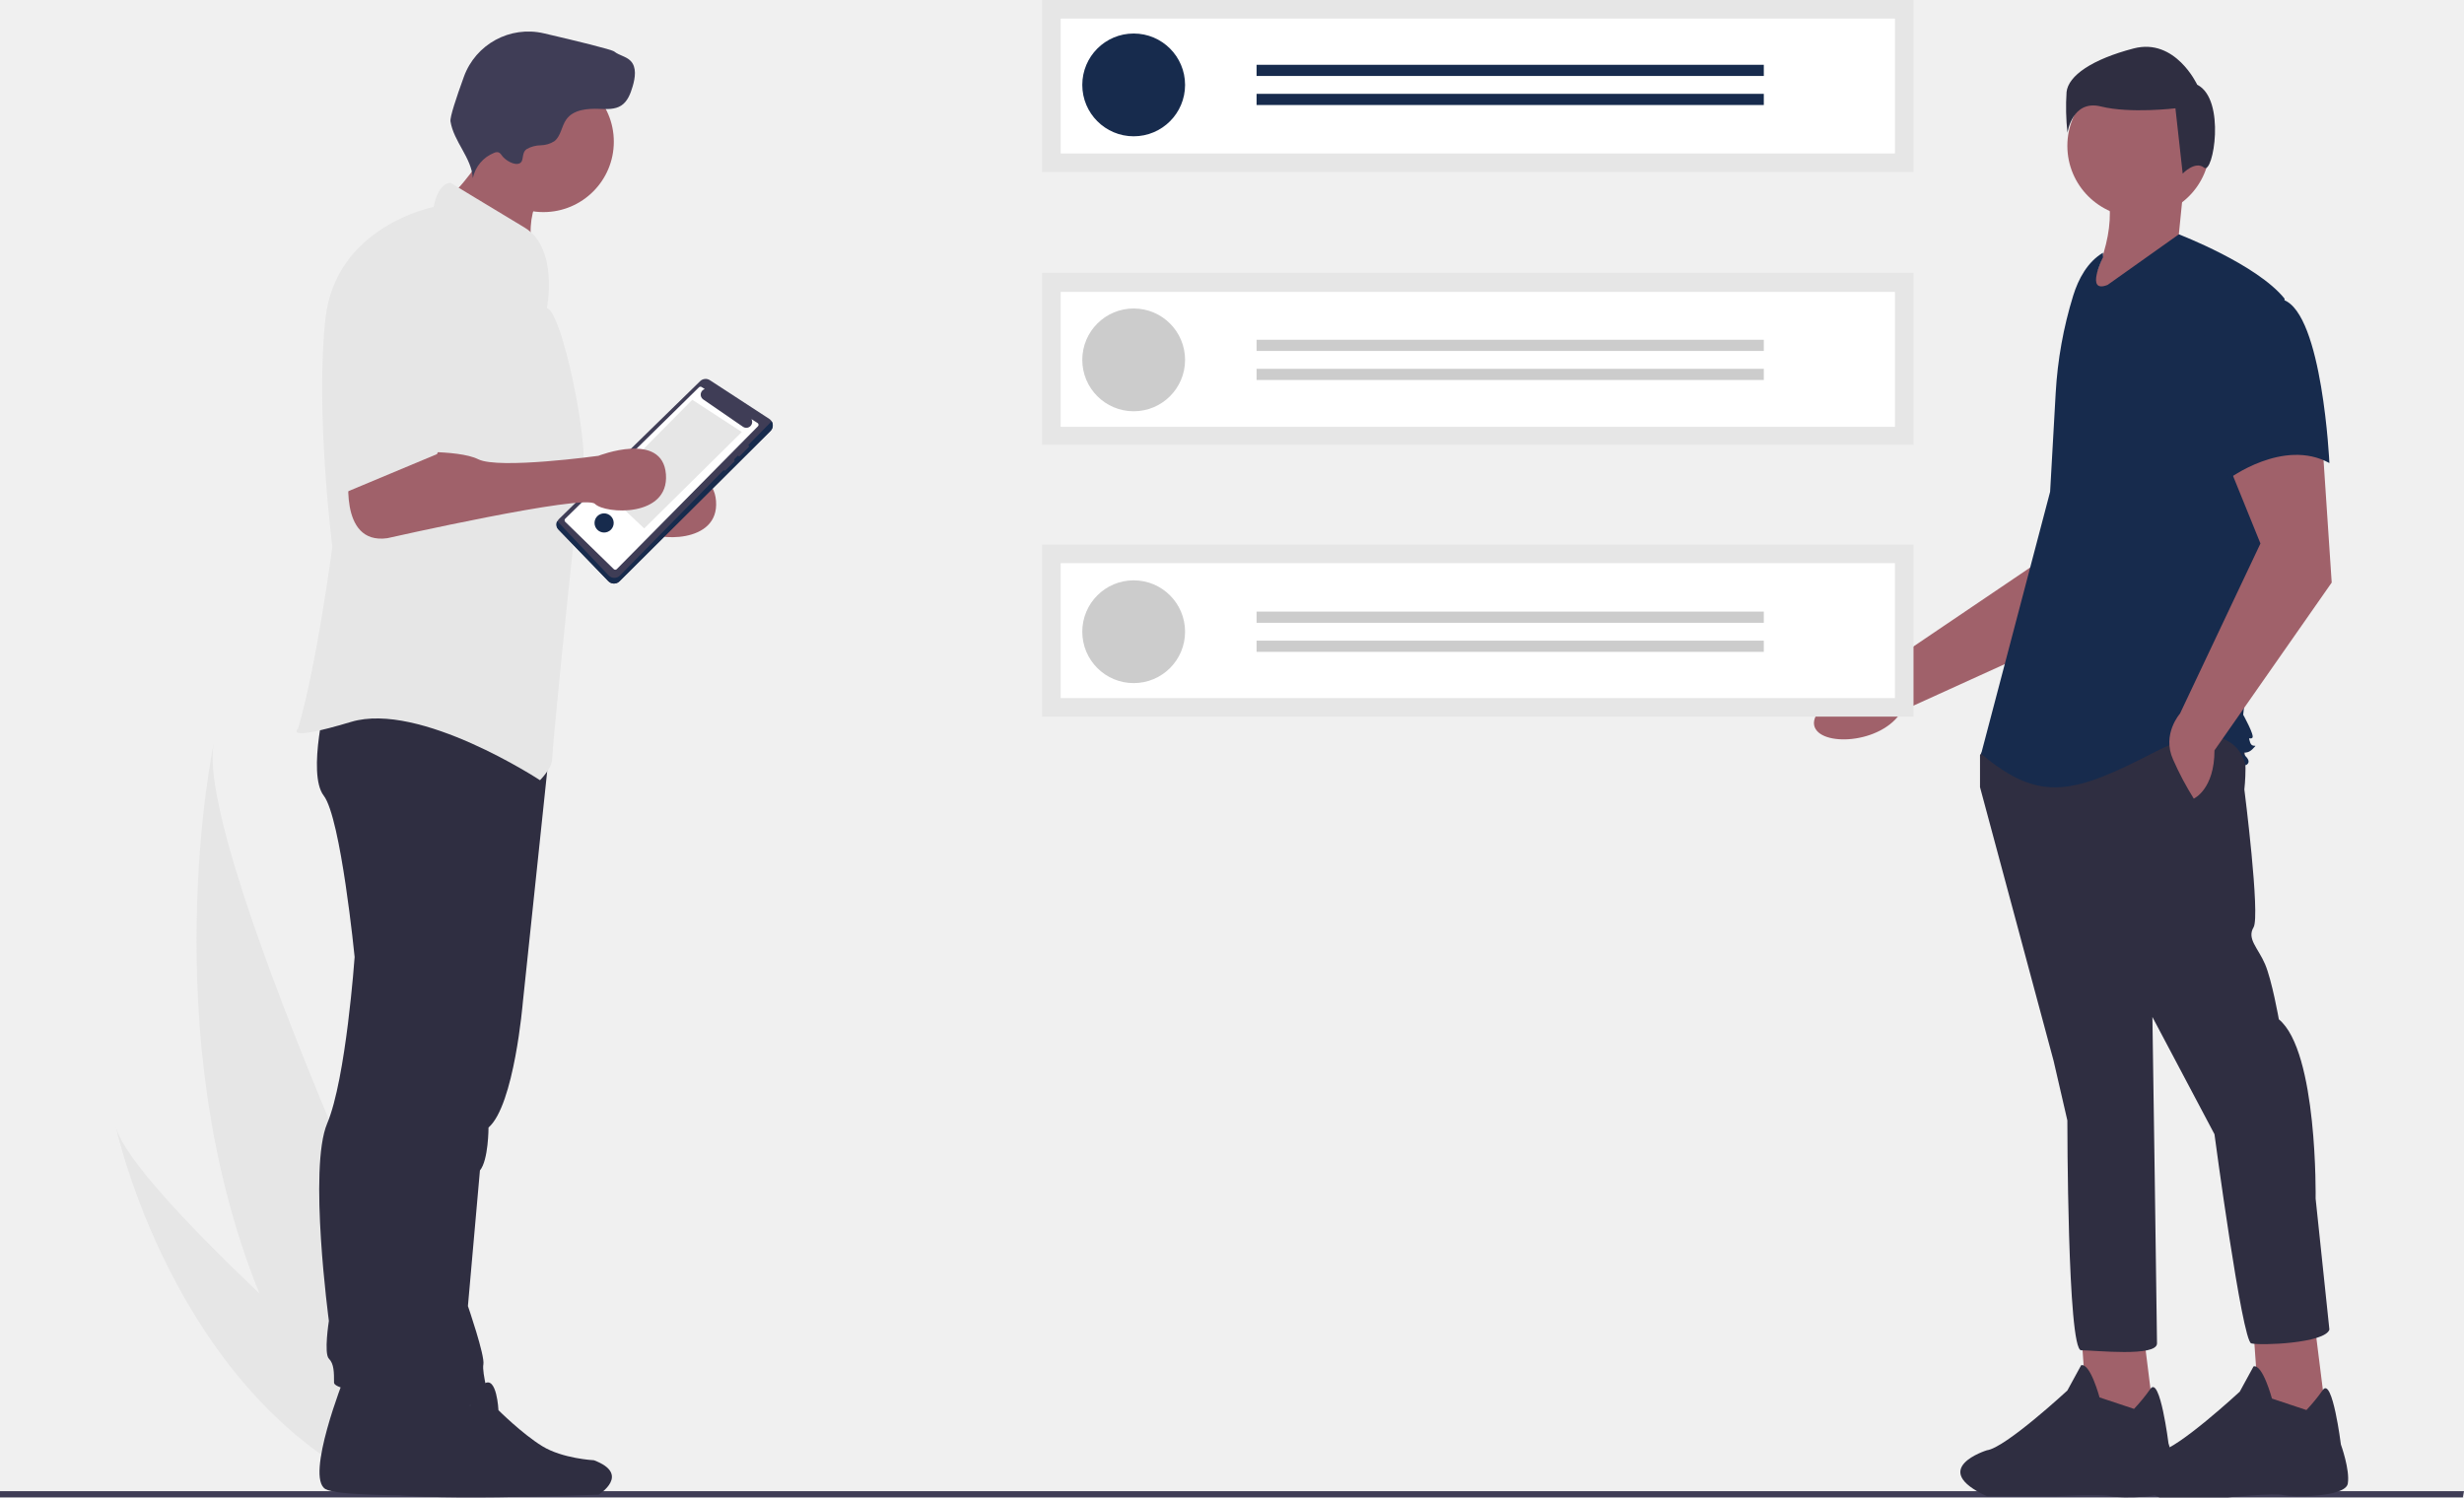
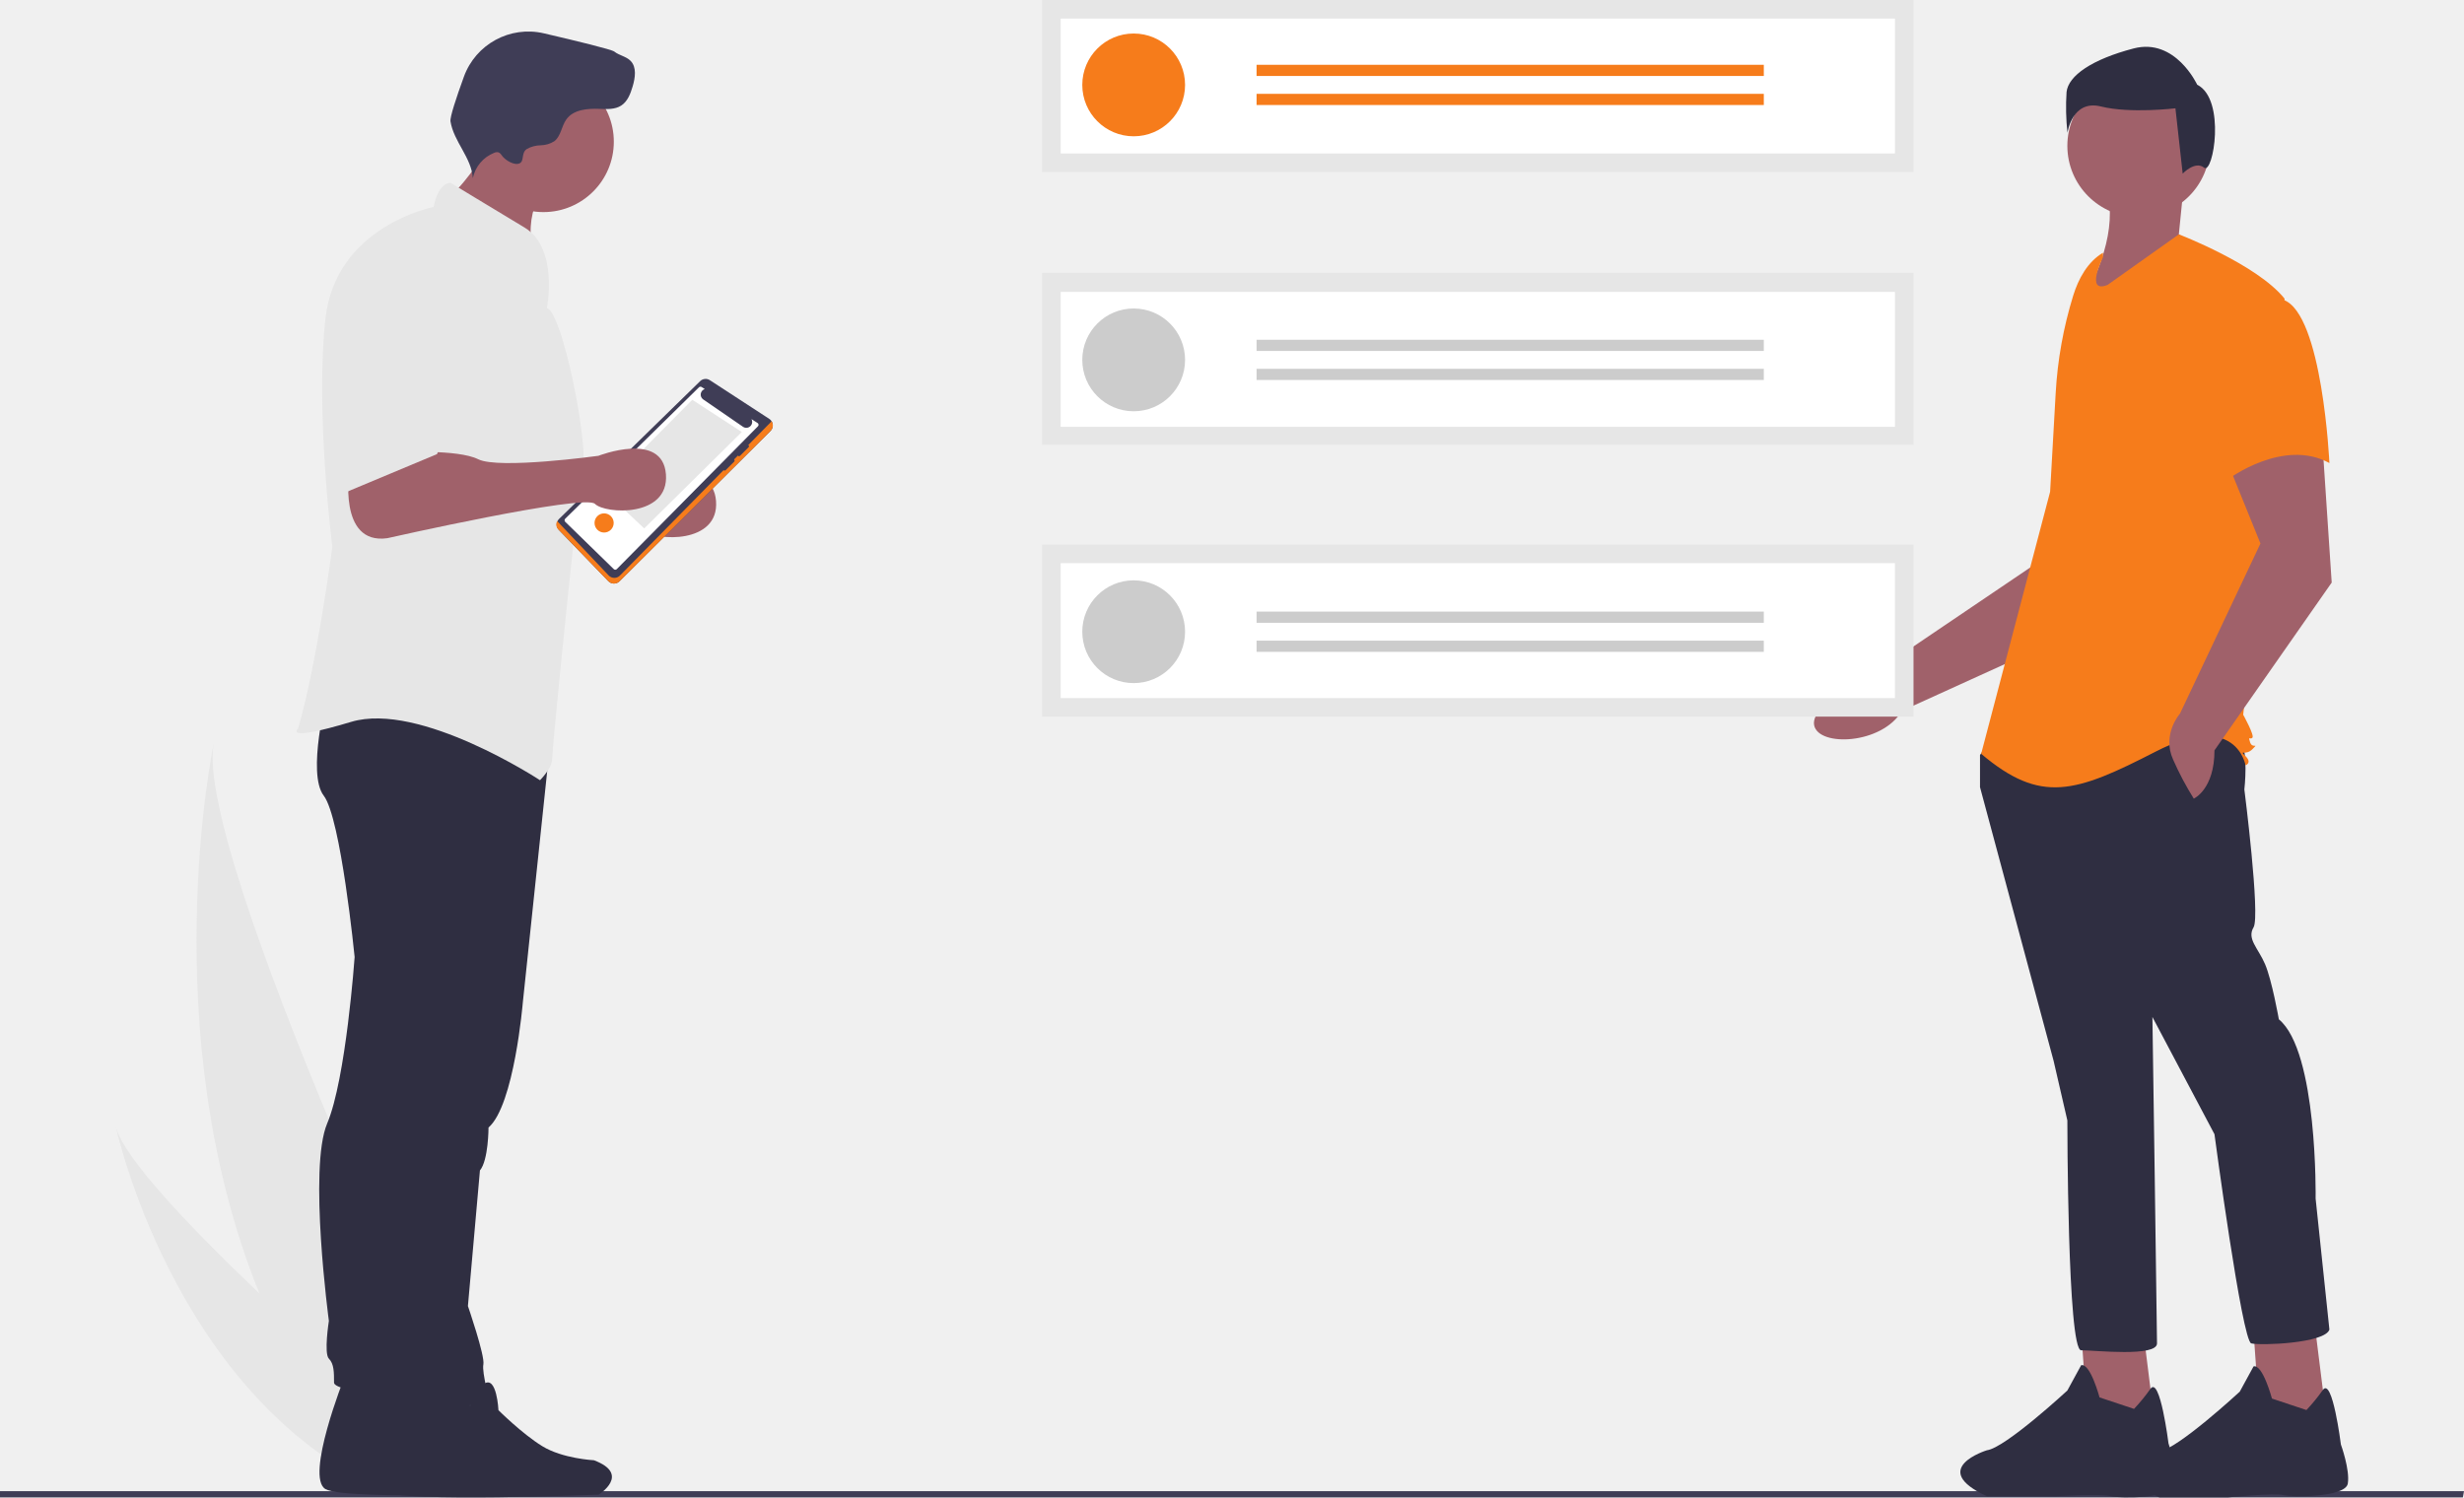
<svg xmlns="http://www.w3.org/2000/svg" id="a1abe23f-2807-4f9c-a5d8-6f58febb0620" data-name="Layer 1" width="859.476" height="522.353" viewBox="0 0 859.476 522.353">
  <polygon points="859.08 522.353 0 522.353 0 520.172 859.476 520.172 859.08 522.353" fill="#3f3d56" />
  <path d="M920.409,364.225l-21.739,43.037-65.001,29.55c-6.942,11.731-28.999,12.629-30.604,5.043-1.8-8.511,26.786-22.209,26.786-22.209L884.219,382.873l4.757-31.657Z" transform="translate(-170.2622 -188.8233)" fill="#a0616a" />
  <polygon points="747.582 464.215 751.591 496.288 728.338 497.892 725.933 464.215 747.582 464.215" fill="#a0616a" />
  <path d="M914.637,680.301a62.964,62.964,0,0,0,5.738-7.017c3.332-4.611,6.289,19.044,6.289,19.044s3.207,9.622,2.405,14.433-19.244,4.811-22.451,4.009-19.244,0-19.244,0H863.32c-20.847-9.622,0-16.036,0-16.036,6.415-.802,28.064-20.847,28.064-20.847l4.811-8.82c3.207-.802,6.415,11.226,6.415,11.226Z" transform="translate(-170.2622 -188.8233)" fill="#2f2e41" />
  <polygon points="807.718 464.616 811.728 496.689 788.475 498.293 786.069 464.616 807.718 464.616" fill="#a0616a" />
  <path d="M974.773,680.702a62.966,62.966,0,0,0,5.738-7.017c3.332-4.612,6.289,19.044,6.289,19.044s3.207,8.82,2.405,13.631-19.244,4.811-22.451,4.009-19.244.802-19.244.802H923.457c-20.847-9.622,0-16.036,0-16.036,6.415-.802,28.064-20.847,28.064-20.847l4.811-8.82c3.207-.802,6.415,11.226,6.415,11.226Z" transform="translate(-170.2622 -188.8233)" fill="#2f2e41" />
  <path d="M951.52,446.57c3.207,4.009,1.604,17.64,1.604,17.64s5.613,44.1,3.207,48.11,1.604,7.216,4.009,12.829,4.811,19.244,4.811,19.244c13.631,11.225,12.829,62.542,12.829,62.542l4.811,45.704c-1.604,4.811-24.055,5.613-27.262,4.811s-12.829-72.966-12.829-72.966l-21.649-40.893s1.604,109.048,1.604,113.859-21.649,2.405-26.46,2.405-4.811-80.182-4.811-80.182L886.573,558.825,860.915,463.408V452.183l4.009-5.613S948.313,442.561,951.52,446.57Z" transform="translate(-170.2622 -188.8233)" fill="#2f2e41" />
  <circle cx="745.978" cy="50.877" r="24.856" fill="#a0616a" />
  <path d="M903.812,251.326c5.038,11.219,2.055,26.89-8.018,44.1L936.687,276.183l-6.415-5.613,1.604-16.036Z" transform="translate(-170.2622 -188.8233)" fill="#a0616a" />
-   <path d="M903.812,276.985c-5.355,3.184-8.558,9.033-10.397,14.985a142.009,142.009,0,0,0-6.102,33.929l-1.942,34.475-24.055,91.408c20.847,17.64,32.875,13.631,60.938-.802s31.271,4.811,31.271,4.811,2.405-.802,0-3.207,0,0,2.405-2.405,0,0-.802-2.405,0-.802.802-1.604-3.207-8.018-3.207-8.018l6.415-60.137,8.018-84.993c-9.622-12.027-36.884-22.451-36.884-22.451L905.416,288.21c-8.018,3.207-1.604-9.622-1.604-9.622Z" transform="translate(-170.2622 -188.8233)" fill="#172b4d" />
+   <path d="M903.812,276.985c-5.355,3.184-8.558,9.033-10.397,14.985a142.009,142.009,0,0,0-6.102,33.929l-1.942,34.475-24.055,91.408c20.847,17.64,32.875,13.631,60.938-.802s31.271,4.811,31.271,4.811,2.405-.802,0-3.207,0,0,2.405-2.405,0,0-.802-2.405,0-.802.802-1.604-3.207-8.018-3.207-8.018l6.415-60.137,8.018-84.993c-9.622-12.027-36.884-22.451-36.884-22.451L905.416,288.21c-8.018,3.207-1.604-9.622-1.604-9.622Z" transform="translate(-170.2622 -188.8233)" fill="#f67c1b" />
  <path d="M980.386,343.937l3.207,48.109-40.893,58.533c0,13.631-7.216,16.838-7.216,16.838a105.991,105.991,0,0,1-7.216-13.631c-4.009-8.82,2.405-16.036,2.405-16.036l28.064-59.335L946.71,348.748Z" transform="translate(-170.2622 -188.8233)" fill="#a0616a" />
-   <path d="M966.755,293.422c13.631,4.811,16.036,56.929,16.036,56.929-16.036-8.82-35.28,5.613-35.28,5.613s-4.009-13.631-8.82-31.271a30.644,30.644,0,0,1,6.415-28.866S953.124,288.611,966.755,293.422Z" transform="translate(-170.2622 -188.8233)" fill="#172b4d" />
+   <path d="M966.755,293.422c13.631,4.811,16.036,56.929,16.036,56.929-16.036-8.82-35.28,5.613-35.28,5.613s-4.009-13.631-8.82-31.271a30.644,30.644,0,0,1,6.415-28.866S953.124,288.611,966.755,293.422Z" transform="translate(-170.2622 -188.8233)" fill="#f67c1b" />
  <path d="M939.092,247.317c-3.164-2.531-7.481,2.07-7.481,2.07l-2.531-22.783s-15.822,1.899-25.948-.633-11.708,9.177-11.708,9.177a81.263,81.263,0,0,1-.316-14.24c.633-5.696,8.86-11.392,23.416-15.189S936.674,218.377,936.674,218.377C946.8,223.44,942.257,249.849,939.092,247.317Z" transform="translate(-170.2622 -188.8233)" fill="#2f2e41" />
  <path d="M210.665,581.886C213.398,592.734,236.701,617.131,260.746,640.04c-37.079-91.586-15.95-191.82-15.95-191.82C237.911,487.586,332.269,685.69,332.269,685.69l-21.492,12.673-7.26,10.216C230.738,675.153,210.665,581.886,210.665,581.886Z" transform="translate(-170.2622 -188.8233)" fill="#e6e6e6" />
  <rect x="363.487" y="189.972" width="303.971" height="60.015" fill="#e6e6e6" />
  <rect x="363.487" y="95.142" width="303.971" height="60.015" fill="#e6e6e6" />
  <rect x="363.487" width="303.971" height="60.015" fill="#e6e6e6" />
  <path d="M540.23,242.358H831.241v-47.054H540.23Z" transform="translate(-170.2622 -188.8233)" fill="#fff" />
  <path d="M540.23,337.709H831.241V290.655H540.23Z" transform="translate(-170.2622 -188.8233)" fill="#fff" />
  <path d="M540.23,432.33H831.24v-47.054H540.23Z" transform="translate(-170.2622 -188.8233)" fill="#fff" />
-   <circle cx="395.443" cy="29.618" r="17.926" fill="#172b4d" />
-   <rect x="438.311" y="22.603" width="176.927" height="3.897" fill="#172b4d" />
-   <rect x="438.311" y="32.735" width="176.927" height="3.897" fill="#172b4d" />
+   <circle cx="395.443" cy="29.618" r="17.926" fill="#f67c1b" />
+   <rect x="438.311" y="22.603" width="176.927" height="3.897" fill="#f67c1b" />
+   <rect x="438.311" y="32.735" width="176.927" height="3.897" fill="#f67c1b" />
  <circle cx="395.443" cy="125.539" r="17.926" fill="#ccc" />
  <rect x="438.311" y="118.525" width="176.927" height="3.897" fill="#ccc" />
  <rect x="438.311" y="128.657" width="176.927" height="3.897" fill="#ccc" />
  <circle cx="395.443" cy="220.369" r="17.926" fill="#ccc" />
  <rect x="438.311" y="213.355" width="176.927" height="3.897" fill="#ccc" />
  <rect x="438.311" y="223.487" width="176.927" height="3.897" fill="#ccc" />
  <path d="M309.641,361.941s-4.191,26.345,13.172,23.95c0,0,68.855-15.567,72.448-11.975s25.926,4.815,24.761-10.33c-1.169-15.197-23.564-6.435-23.564-6.435s-34.727,4.79-41.912,1.197-27.542-2.395-27.542-2.395Z" transform="translate(-170.2622 -188.8233)" fill="#a0616a" />
  <path d="M362.186,447.853l-9.547,90.587s-2.994,35.924-11.975,43.708c0,0,0,11.376-2.994,14.969L333.479,644.417s5.987,17.364,5.389,20.357,2.395,12.574,1.796,13.771-28.74,0-28.74,0l5.987-96.397,18.561-134.118Z" transform="translate(-170.2622 -188.8233)" fill="#2f2e41" />
  <path d="M309.73,673.648s-12.557,31.665-6.005,35.486,75.34,1.092,75.34,1.092,11.465-7.097-1.638-12.011c0,0-10.919-.546-18.016-4.913S344.125,680.746,344.125,680.746s-.546-12.011-4.913-9.281a11.22,11.22,0,0,0-4.913,7.643Z" transform="translate(-170.2622 -188.8233)" fill="#2f2e41" />
  <path d="M290.369,669.355s-13.771,34.727-6.586,38.918,82.626,1.197,82.626,1.197,12.574-7.784-1.796-13.172c0,0-11.975-.599-19.758-5.389S328.09,677.138,328.09,677.138s-.599-13.172-5.389-10.179a12.305,12.305,0,0,0-5.389,8.382Z" transform="translate(-170.2622 -188.8233)" fill="#2f2e41" />
  <path d="M346.052,446.623s-6.586,61.67-9.58,74.843a170.289,170.289,0,0,0-3.592,26.345s-.599,19.16-5.987,24.548a16.183,16.183,0,0,0-4.79,11.975s-5.389,60.473-2.395,67.658,7.058,16.519,4.064,21.309-36.995,1.443-36.995-2.149,0-6.586-1.796-8.382,0-13.172,0-13.172-7.185-53.288-.599-68.855,9.58-58.078,9.58-58.078-4.79-48.498-10.777-56.282,1.198-35.326,1.198-35.326Z" transform="translate(-170.2622 -188.8233)" fill="#2f2e41" />
  <path d="M329.195,255.11c.696,1.586,2.362,2.469,3.879,3.304,8.791,4.843,16.149,11.864,23.399,18.805a27.469,27.469,0,0,1,1.09-18.576c.866-2.004,2-4.159,1.381-6.253a7.784,7.784,0,0,0-3.036-3.633,94.133,94.133,0,0,0-9.259-6.317c-2.242-1.341-6.851-4.912-9.424-4.523-.135,3.476-.206,6.584-1.728,9.832C335.136,248.521,329.461,255.717,329.195,255.11Z" transform="translate(-170.2622 -188.8233)" fill="#a0616a" />
  <circle cx="189.561" cy="49.438" r="24.548" fill="#a0616a" />
  <path d="M361.021,296.339s4.191-20.956-7.784-28.141-25.746-15.567-25.746-15.567-4.191-.599-5.987,8.382c0,0-34.128,6.586-37.721,38.918s2.395,79.633,2.395,79.633-5.389,41.313-11.975,63.467c0,0-5.389,4.79,18.561-2.395S358.626,460.993,358.626,460.993s4.191-4.191,4.191-7.185,8.981-94.002,10.777-102.385S366.409,297.537,361.021,296.339Z" transform="translate(-170.2622 -188.8233)" fill="#e6e6e6" />
  <path d="M354.038,240.79a10.237,10.237,0,0,1,4.815-1.282,9.162,9.162,0,0,0,4.763-1.419c2.319-1.78,2.489-5.221,4.185-7.602,2.456-3.447,7.356-3.862,11.585-3.689,2.587.105,5.372.26,7.55-1.139,2.236-1.436,3.25-4.142,4.004-6.691.892-3.014,1.468-6.699-.741-8.934-1.534-1.552-3.956-1.859-5.66-3.222-.922-.738-13.116-3.7-24.562-6.363a23.925,23.925,0,0,0-27.905,15.144c-2.643,7.268-4.908,14.097-4.674,15.572,1.119,7.059,7.362,12.671,7.792,19.805a12.158,12.158,0,0,1,7.421-8.824,2.322,2.322,0,0,1,1.512-.183c.62.198.983.818,1.374,1.338,1.026,1.363,4.248,3.432,6.074,2.465C353.203,244.901,351.983,242.184,354.038,240.79Z" transform="translate(-170.2622 -188.8233)" fill="#3f3d56" />
  <path d="M365.263,369.854a2.731,2.731,0,0,0-.056,3.842l17.262,17.866a2.725,2.725,0,0,0,3.882.037l52.674-52.446a2.725,2.725,0,0,0-.436-4.214l-20.713-13.491a2.709,2.709,0,0,0-3.391.334Z" transform="translate(-170.2622 -188.8233)" fill="#3f3d56" />
-   <path d="M439.387,335.737a2.743,2.743,0,0,1-.361.445l-52.55,53.437a2.725,2.725,0,0,1-3.882-.037l-17.634-18.609a2.713,2.713,0,0,1-.322-.406,2.445,2.445,0,0,0,.57,3.131l17.262,17.866a2.725,2.725,0,0,0,3.882.037l52.674-52.446a2.726,2.726,0,0,0,.361-3.417Z" transform="translate(-170.2622 -188.8233)" fill="#172b4d" />
+   <path d="M439.387,335.737a2.743,2.743,0,0,1-.361.445l-52.55,53.437a2.725,2.725,0,0,1-3.882-.037l-17.634-18.609a2.713,2.713,0,0,1-.322-.406,2.445,2.445,0,0,0,.57,3.131l17.262,17.866a2.725,2.725,0,0,0,3.882.037l52.674-52.446a2.726,2.726,0,0,0,.361-3.417Z" transform="translate(-170.2622 -188.8233)" fill="#f67c1b" />
  <path d="M434.51,336.383l-2.144-1.367a2.042,2.042,0,0,1-2.939,2.682l-13.871-9.536a2.041,2.041,0,0,1,.54-3.629l-1.104-.704a.743.743,0,0,0-.928.104l-46.663,45.857a.743.743,0,0,0,.019,1.063l16.947,16.513a.743.743,0,0,0,1.034-.014l49.235-49.816A.743.743,0,0,0,434.51,336.383Z" transform="translate(-170.2622 -188.8233)" fill="#fff" />
  <polygon points="210.391 170.841 224.706 184.338 258.754 150.698 241.474 139.451 210.391 170.841" fill="#e6e6e6" />
  <path d="M427.693,347.823a.507.507,0,0,0,.701,0l2.978-2.978a.496.496,0,0,0,0-.701.507.507,0,0,0-.701,0l-2.978,2.978a.496.496,0,0,0,0,.701Z" transform="translate(-170.2622 -188.8233)" fill="#3f3d56" />
  <path d="M422.677,352.839a.496.496,0,0,0,.701,0l2.978-2.978a.495.495,0,0,0-.701-.701l-2.978,2.978A.496.496,0,0,0,422.677,352.839Z" transform="translate(-170.2622 -188.8233)" fill="#3f3d56" />
-   <circle cx="210.722" cy="182.426" r="3.344" fill="#172b4d" />
+   <circle cx="210.722" cy="182.426" r="3.344" fill="#f67c1b" />
  <path d="M292.165,352.621s-4.191,26.345,13.172,23.95c0,0,68.855-15.567,72.448-11.975s25.926,4.815,24.761-10.33c-1.169-15.197-23.564-6.435-23.564-6.435s-34.727,4.79-41.912,1.197-27.542-2.395-27.542-2.395Z" transform="translate(-170.2622 -188.8233)" fill="#a0616a" />
  <path d="M316.714,269.396s-26.943,2.994-26.943,41.912V361.003l32.931-13.771s13.771-32.332,12.574-41.313S334.676,270.593,316.714,269.396Z" transform="translate(-170.2622 -188.8233)" fill="#e6e6e6" />
</svg>
